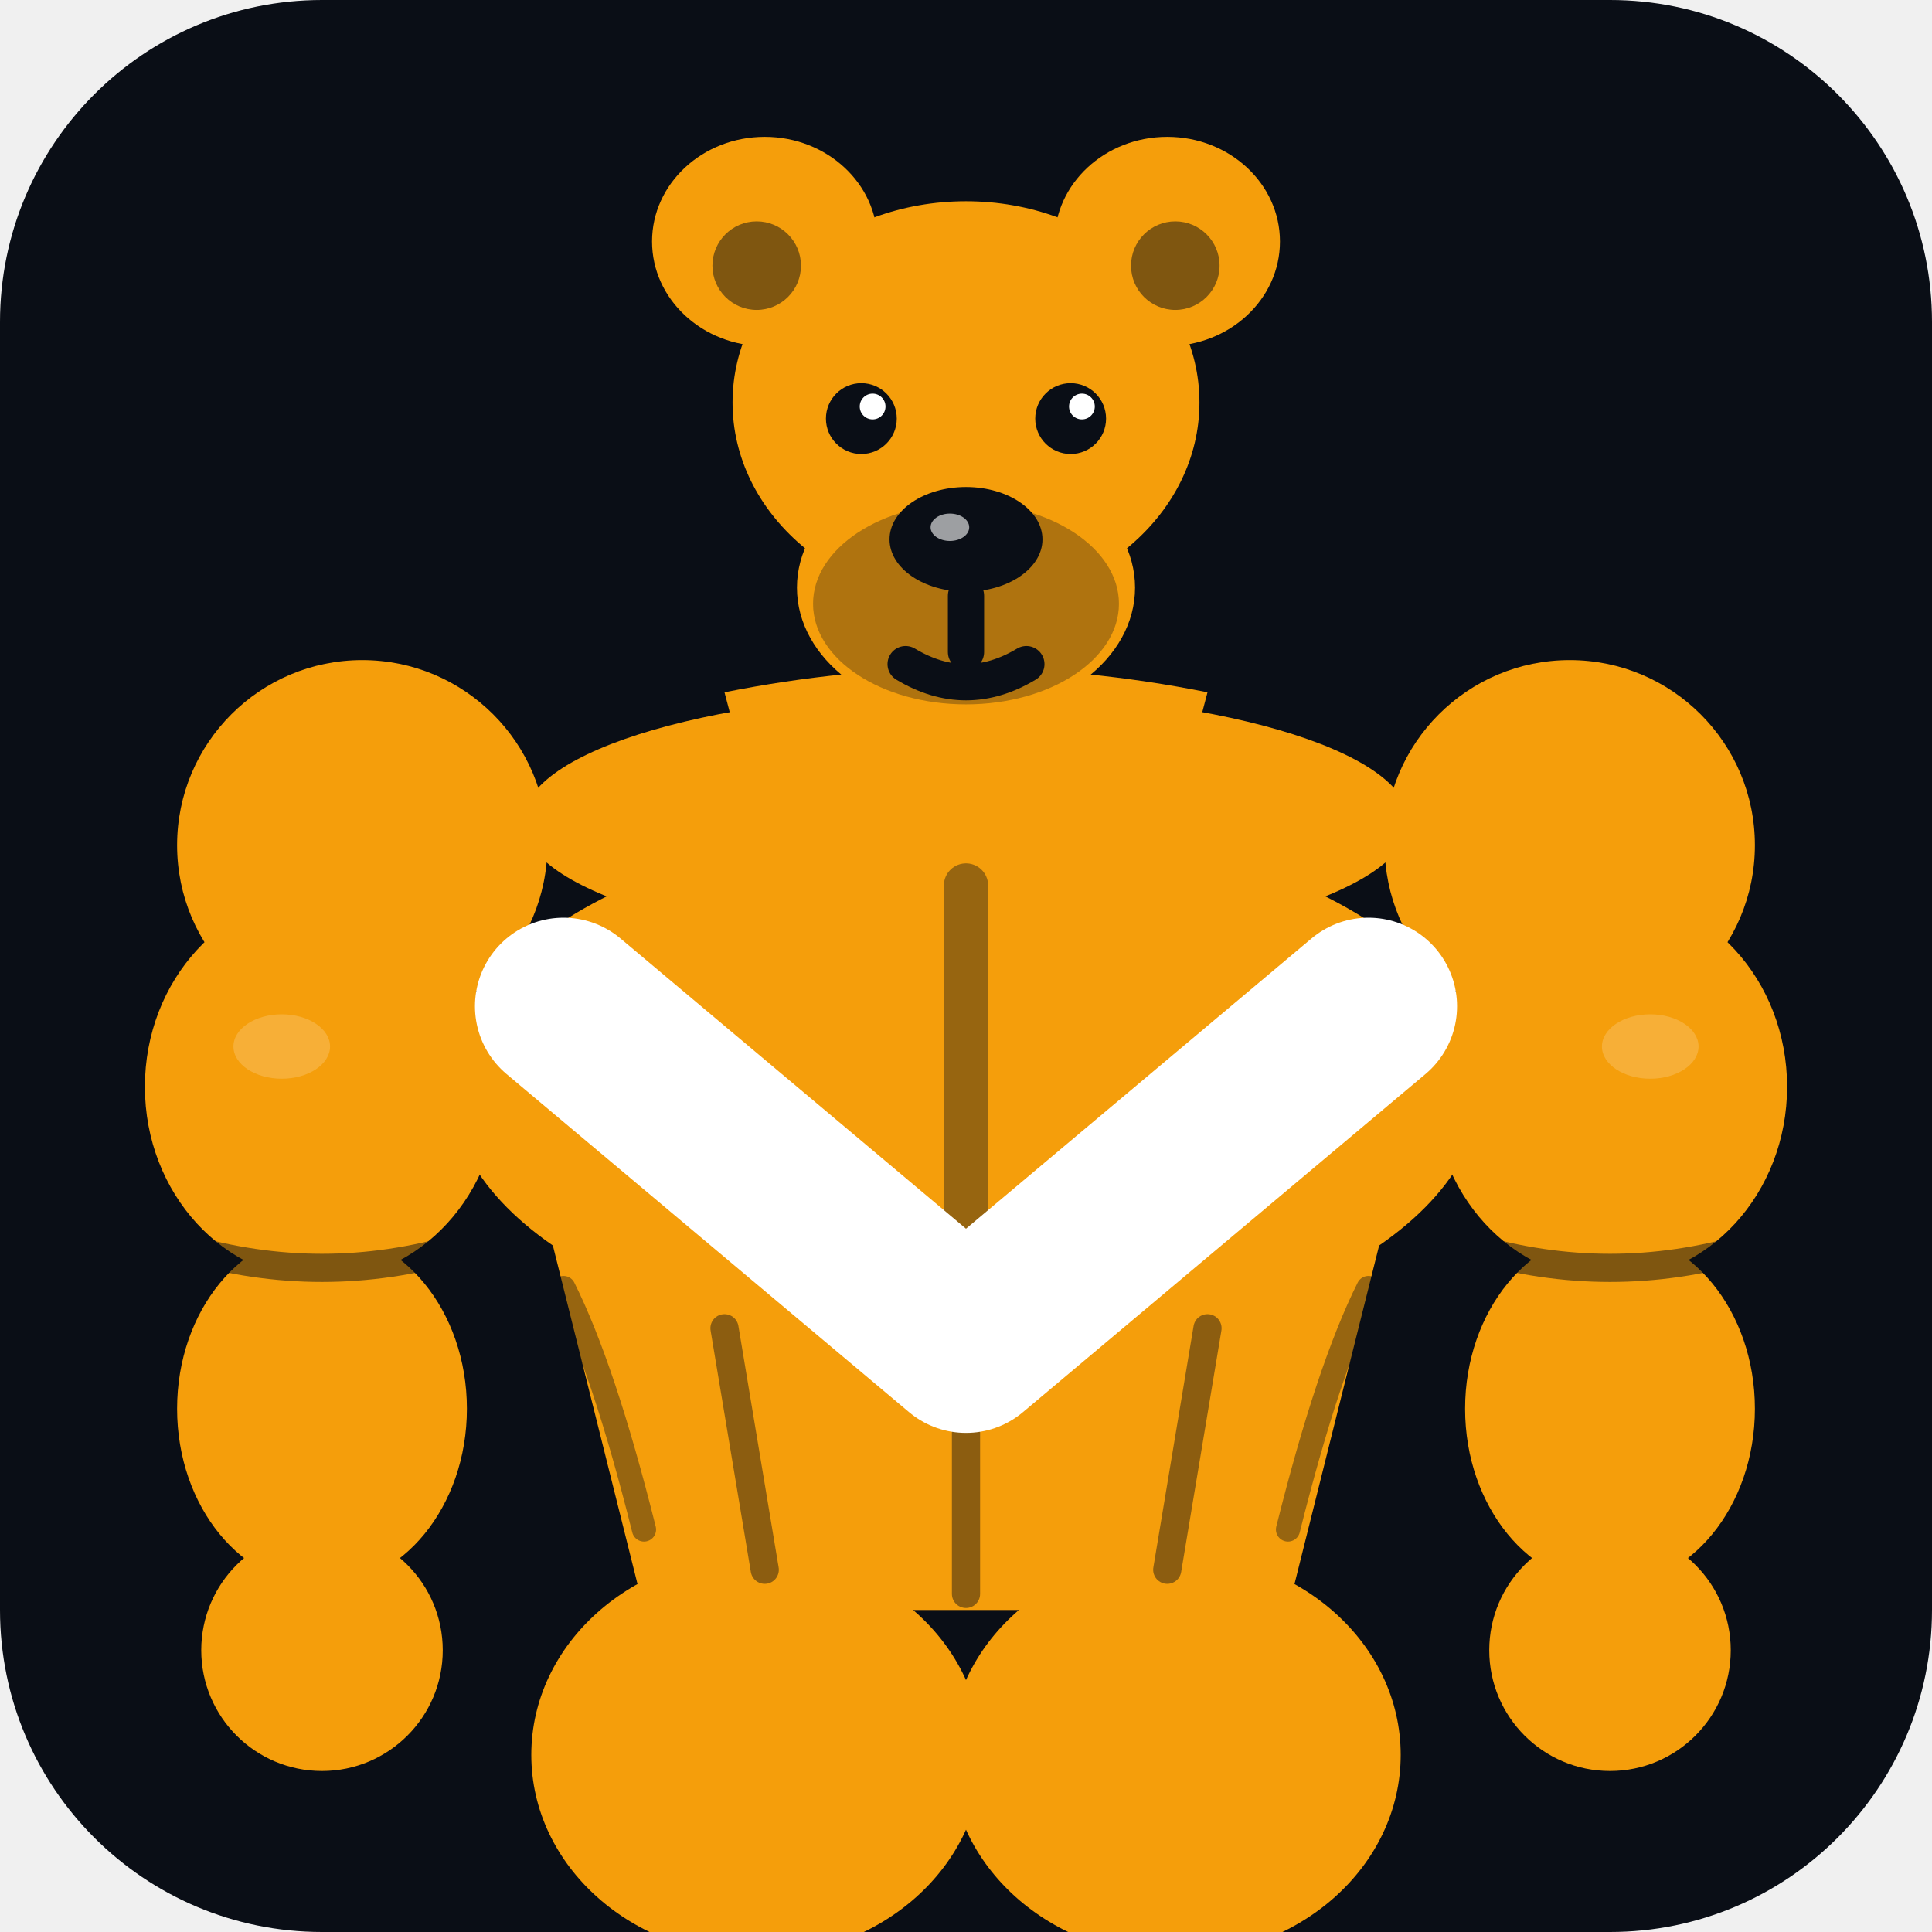
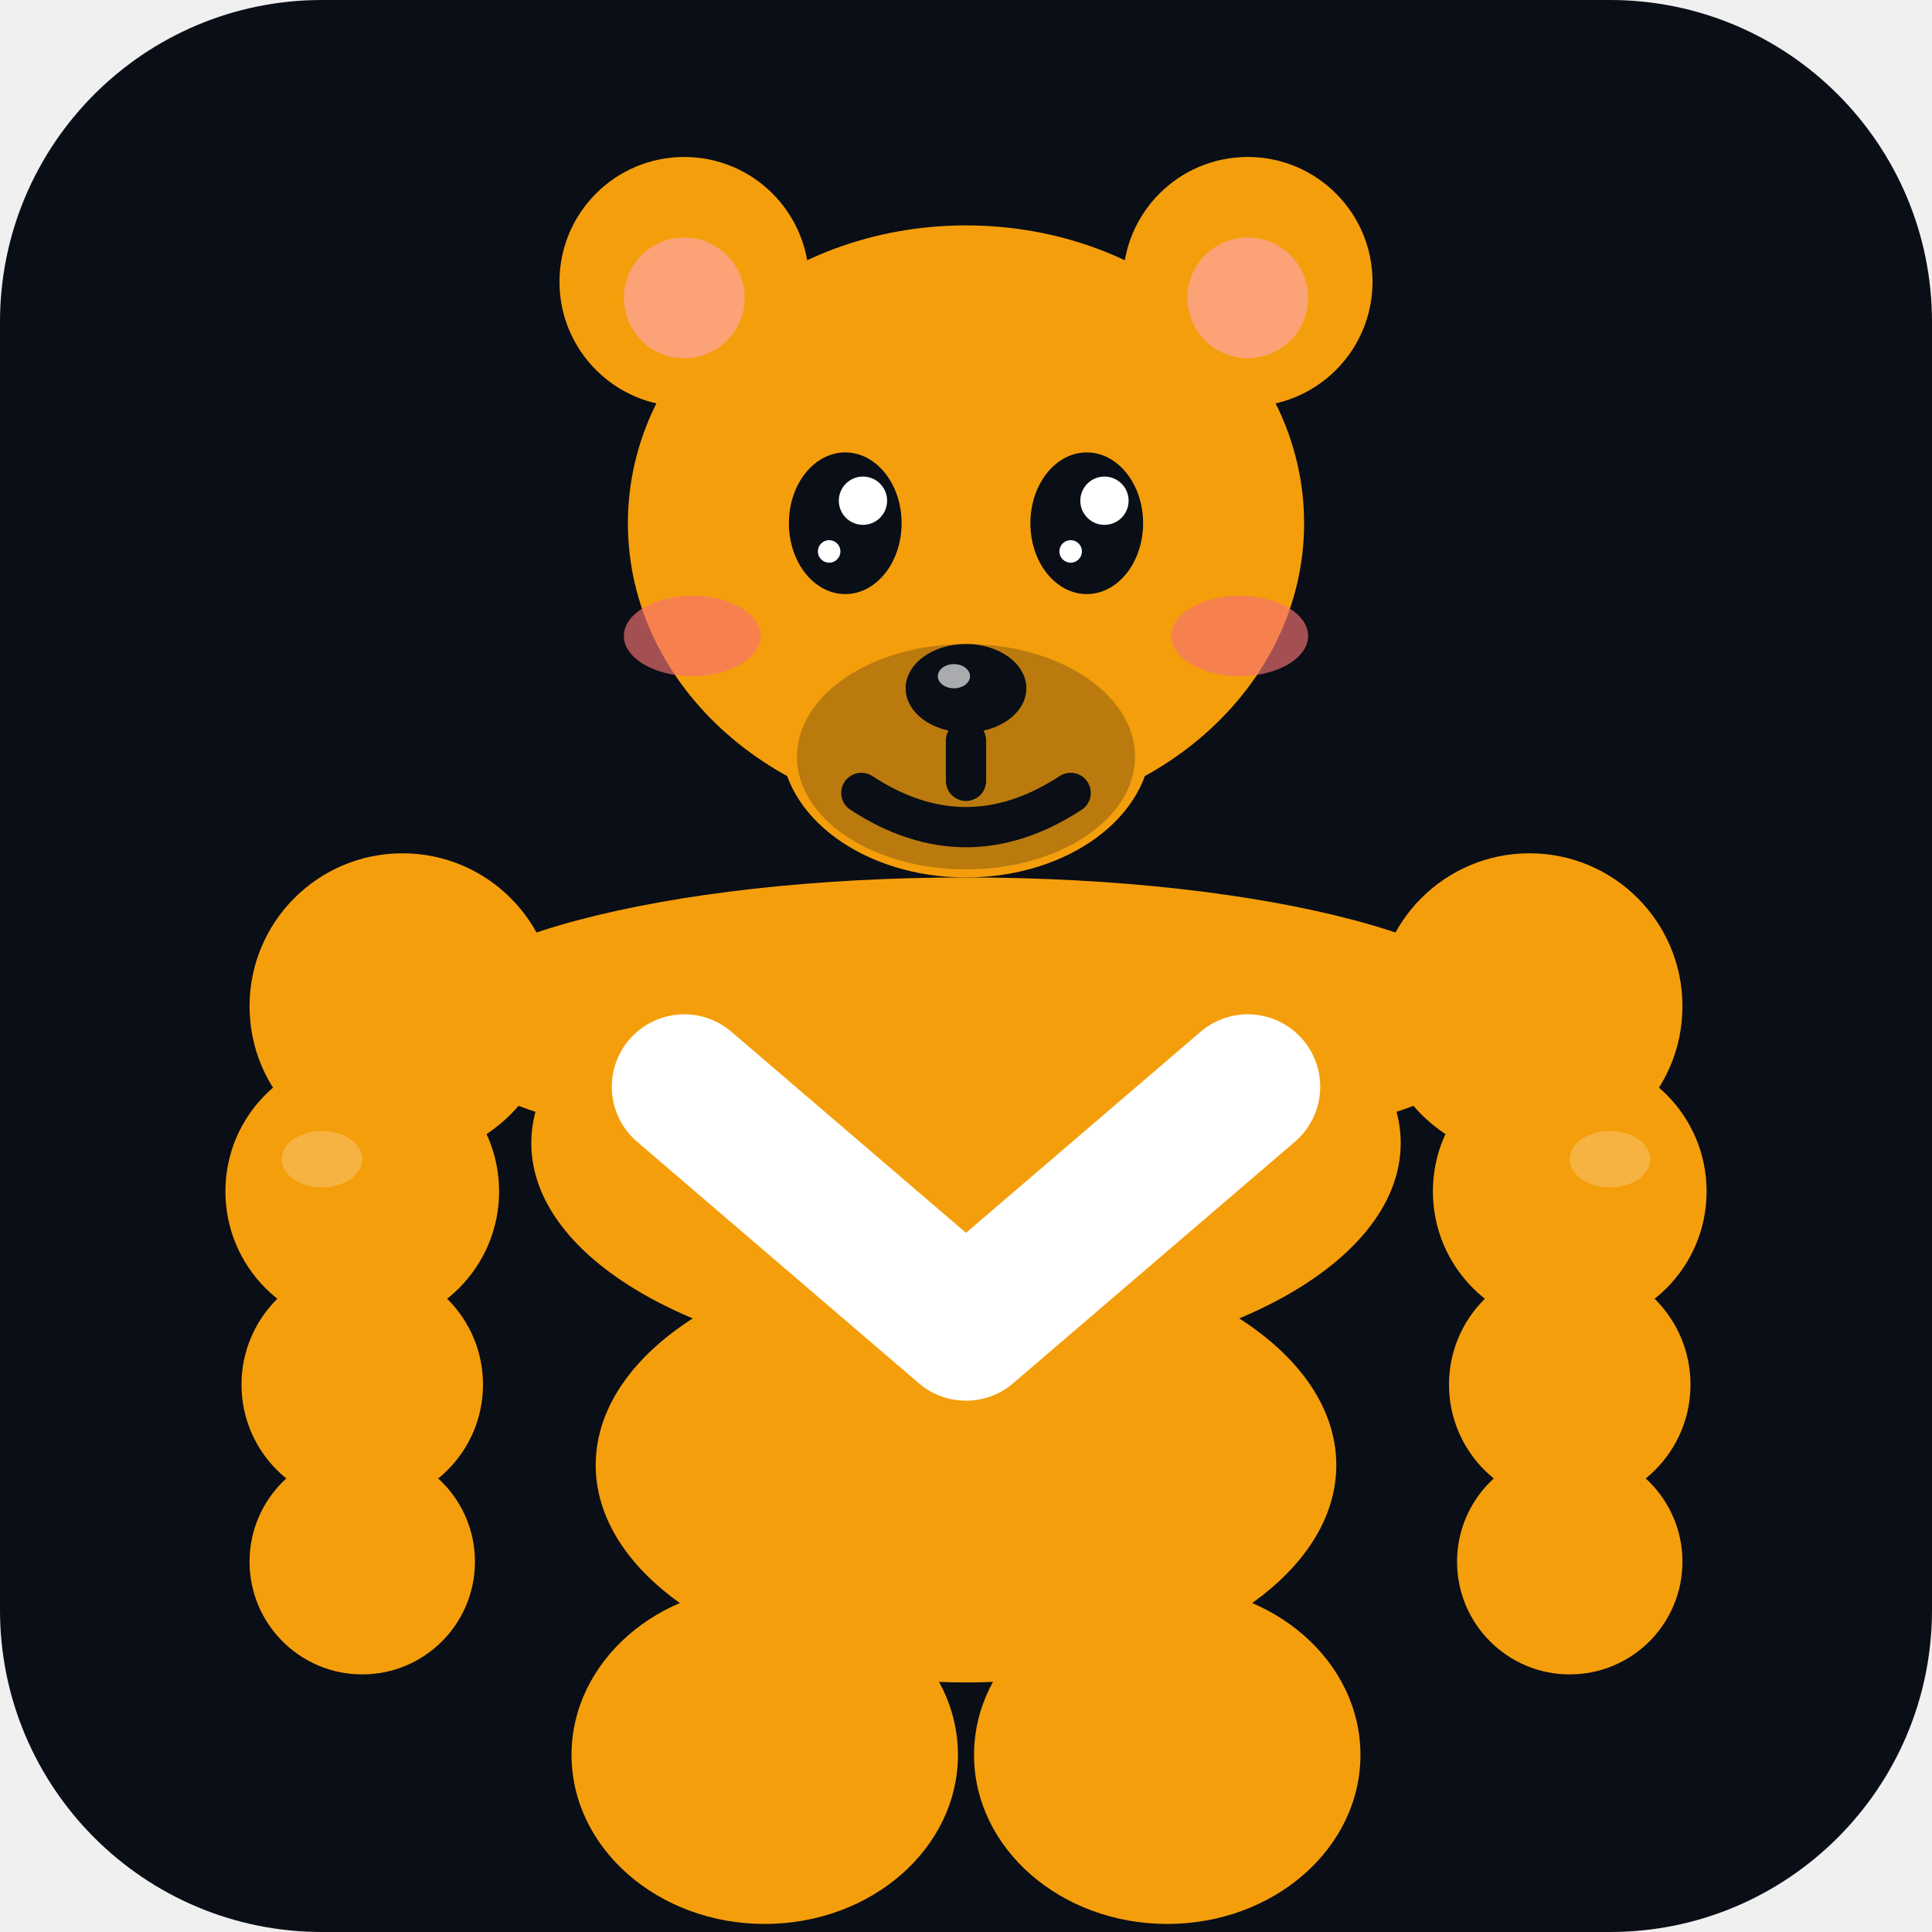
<svg xmlns="http://www.w3.org/2000/svg" width="32" height="32" viewBox="0 0 24 24">
  <rect width="24" height="24" fill="#0a0e16" rx="4" />
  <g fill="#f59e0b">
-     <ellipse cx="9.5" cy="3" rx="1.4" ry="1.3" />
-     <ellipse cx="14.5" cy="3" rx="1.4" ry="1.3" />
-     <ellipse cx="12" cy="5" rx="2.9" ry="2.5" />
-     <ellipse cx="12" cy="7.3" rx="2.1" ry="1.6" />
-     <path d="M 9 8.6 Q 12 8 15 8.6 L 14.5 10.5 L 9.5 10.5 Z" />
-     <circle cx="4.5" cy="10.5" r="2.3" />
-     <circle cx="19.5" cy="10.5" r="2.3" />
-     <ellipse cx="12" cy="10.2" rx="5.5" ry="1.6" />
-     <ellipse cx="4" cy="13.5" rx="2.2" ry="2.4" />
-     <ellipse cx="20" cy="13.5" rx="2.2" ry="2.4" />
-     <ellipse cx="4" cy="17.5" rx="1.8" ry="2.2" />
-     <ellipse cx="20" cy="17.5" rx="1.8" ry="2.2" />
-     <circle cx="4" cy="20.5" r="1.5" />
-     <circle cx="20" cy="20.5" r="1.5" />
-     <ellipse cx="12" cy="13.5" rx="6.4" ry="3.3" />
-     <path d="M 6.5 14 L 8 20 L 16 20 L 17.5 14 Z" />
-     <ellipse cx="9.4" cy="21.8" rx="2.8" ry="2.5" />
-     <ellipse cx="14.6" cy="21.8" rx="2.8" ry="2.5" />
+     <circle cx="8.5" cy="3.5" r="1.55" />
+     <circle cx="15.5" cy="3.5" r="1.55" />
+     <ellipse cx="12" cy="6.5" rx="4.2" ry="3.7" />
+     <ellipse cx="12" cy="9.2" rx="2.3" ry="1.7" />
+     <ellipse cx="12" cy="12.7" rx="6.8" ry="1.8" />
+     <circle cx="5" cy="12.5" r="1.9" />
+     <circle cx="19" cy="12.5" r="1.9" />
+     <circle cx="4.5" cy="14.8" r="1.7" />
+     <circle cx="19.5" cy="14.8" r="1.7" />
+     <circle cx="4.5" cy="17.2" r="1.5" />
+     <circle cx="19.5" cy="17.2" r="1.5" />
+     <circle cx="4.5" cy="19.4" r="1.4" />
+     <circle cx="19.5" cy="19.4" r="1.4" />
+     <ellipse cx="12" cy="14.2" rx="5.4" ry="2.8" />
+     <ellipse cx="12" cy="18.2" rx="4.6" ry="2.7" />
+     <ellipse cx="9.5" cy="21.8" rx="2.4" ry="2.1" />
+     <ellipse cx="14.5" cy="21.8" rx="2.4" ry="2.1" />
  </g>
-   <ellipse cx="9.4" cy="3.3" rx="0.55" ry="0.55" fill="#0a0e16" opacity="0.5" />
-   <ellipse cx="14.6" cy="3.3" rx="0.55" ry="0.55" fill="#0a0e16" opacity="0.5" />
-   <circle cx="10.7" cy="5.2" r="0.44" fill="#0a0e16" />
-   <circle cx="13.3" cy="5.2" r="0.44" fill="#0a0e16" />
-   <circle cx="10.84" cy="5.05" r="0.16" fill="#fff" />
-   <circle cx="13.44" cy="5.05" r="0.16" fill="#fff" />
-   <ellipse cx="12" cy="7.5" rx="1.9" ry="1.25" fill="#0a0e16" opacity="0.3" />
-   <ellipse cx="12" cy="6.7" rx="0.95" ry="0.65" fill="#0a0e16" />
-   <ellipse cx="11.8" cy="6.55" rx="0.24" ry="0.17" fill="#fff" opacity="0.6" />
-   <path d="M 12 7.4 L 12 8.1 M 11.25 8.25 Q 12 8.7 12.75 8.25" stroke="#0a0e16" stroke-width="0.45" stroke-linecap="round" fill="none" />
-   <path d="M 12 11 L 12 16.5" stroke="#0a0e16" stroke-width="0.55" opacity="0.4" fill="none" stroke-linecap="round" />
-   <ellipse cx="3.5" cy="13" rx="0.6" ry="0.4" fill="#fff" opacity="0.18" />
-   <ellipse cx="20.5" cy="13" rx="0.6" ry="0.4" fill="#fff" opacity="0.18" />
-   <path d="M 2.3 15.5 Q 4 16 5.7 15.5" stroke="#0a0e16" stroke-width="0.35" opacity="0.5" fill="none" stroke-linecap="round" />
-   <path d="M 18.3 15.5 Q 20 16 21.7 15.5" stroke="#0a0e16" stroke-width="0.35" opacity="0.5" fill="none" stroke-linecap="round" />
-   <path d="M 9 16.5 L 9.5 19.5 M 12 16.8 L 12 19.8 M 15 16.5 L 14.5 19.5" stroke="#0a0e16" stroke-width="0.35" opacity="0.45" fill="none" stroke-linecap="round" />
-   <path d="M 7 16 Q 7.5 17 8 19" stroke="#0a0e16" stroke-width="0.3" opacity="0.4" fill="none" stroke-linecap="round" />
-   <path d="M 17 16 Q 16.5 17 16 19" stroke="#0a0e16" stroke-width="0.3" opacity="0.4" fill="none" stroke-linecap="round" />
-   <path d="M 7 12.5 L 12 16.7 L 17 12.5" stroke="#fff" stroke-width="2.2" stroke-linecap="round" stroke-linejoin="round" fill="none" />
+   <circle cx="8.5" cy="3.7" r="0.75" fill="#fda4af" opacity="0.65" />
+   <circle cx="15.5" cy="3.7" r="0.75" fill="#fda4af" opacity="0.65" />
+   <ellipse cx="10.5" cy="6.5" rx="0.7" ry="0.88" fill="#0a0e16" />
+   <ellipse cx="13.5" cy="6.5" rx="0.7" ry="0.88" fill="#0a0e16" />
+   <circle cx="10.72" cy="6.22" r="0.3" fill="#fff" />
+   <circle cx="13.72" cy="6.22" r="0.3" fill="#fff" />
+   <circle cx="10.3" cy="6.85" r="0.14" fill="#fff" />
+   <circle cx="13.3" cy="6.85" r="0.14" fill="#fff" />
+   <ellipse cx="8.6" cy="7.9" rx="0.85" ry="0.5" fill="#f87171" opacity="0.65" />
+   <ellipse cx="15.4" cy="7.9" rx="0.85" ry="0.5" fill="#f87171" opacity="0.65" />
+   <ellipse cx="12" cy="9.4" rx="2.1" ry="1.4" fill="#0a0e16" opacity="0.25" />
+   <ellipse cx="12" cy="8.55" rx="0.75" ry="0.55" fill="#0a0e16" />
+   <ellipse cx="11.85" cy="8.4" rx="0.2" ry="0.15" fill="#fff" opacity="0.65" />
+   <path d="M 12 9.2 L 12 9.7 M 10.7 9.85 Q 12 10.7 13.3 9.85" stroke="#0a0e16" stroke-width="0.5" stroke-linecap="round" fill="none" />
+   <ellipse cx="4" cy="14.4" rx="0.5" ry="0.35" fill="#fff" opacity="0.22" />
+   <ellipse cx="20" cy="14.4" rx="0.5" ry="0.35" fill="#fff" opacity="0.22" />
+   <path d="M 8.5 13.5 L 12 16.5 L 15.5 13.5" stroke="#fff" stroke-width="1.8" stroke-linecap="round" stroke-linejoin="round" fill="none" />
</svg>
